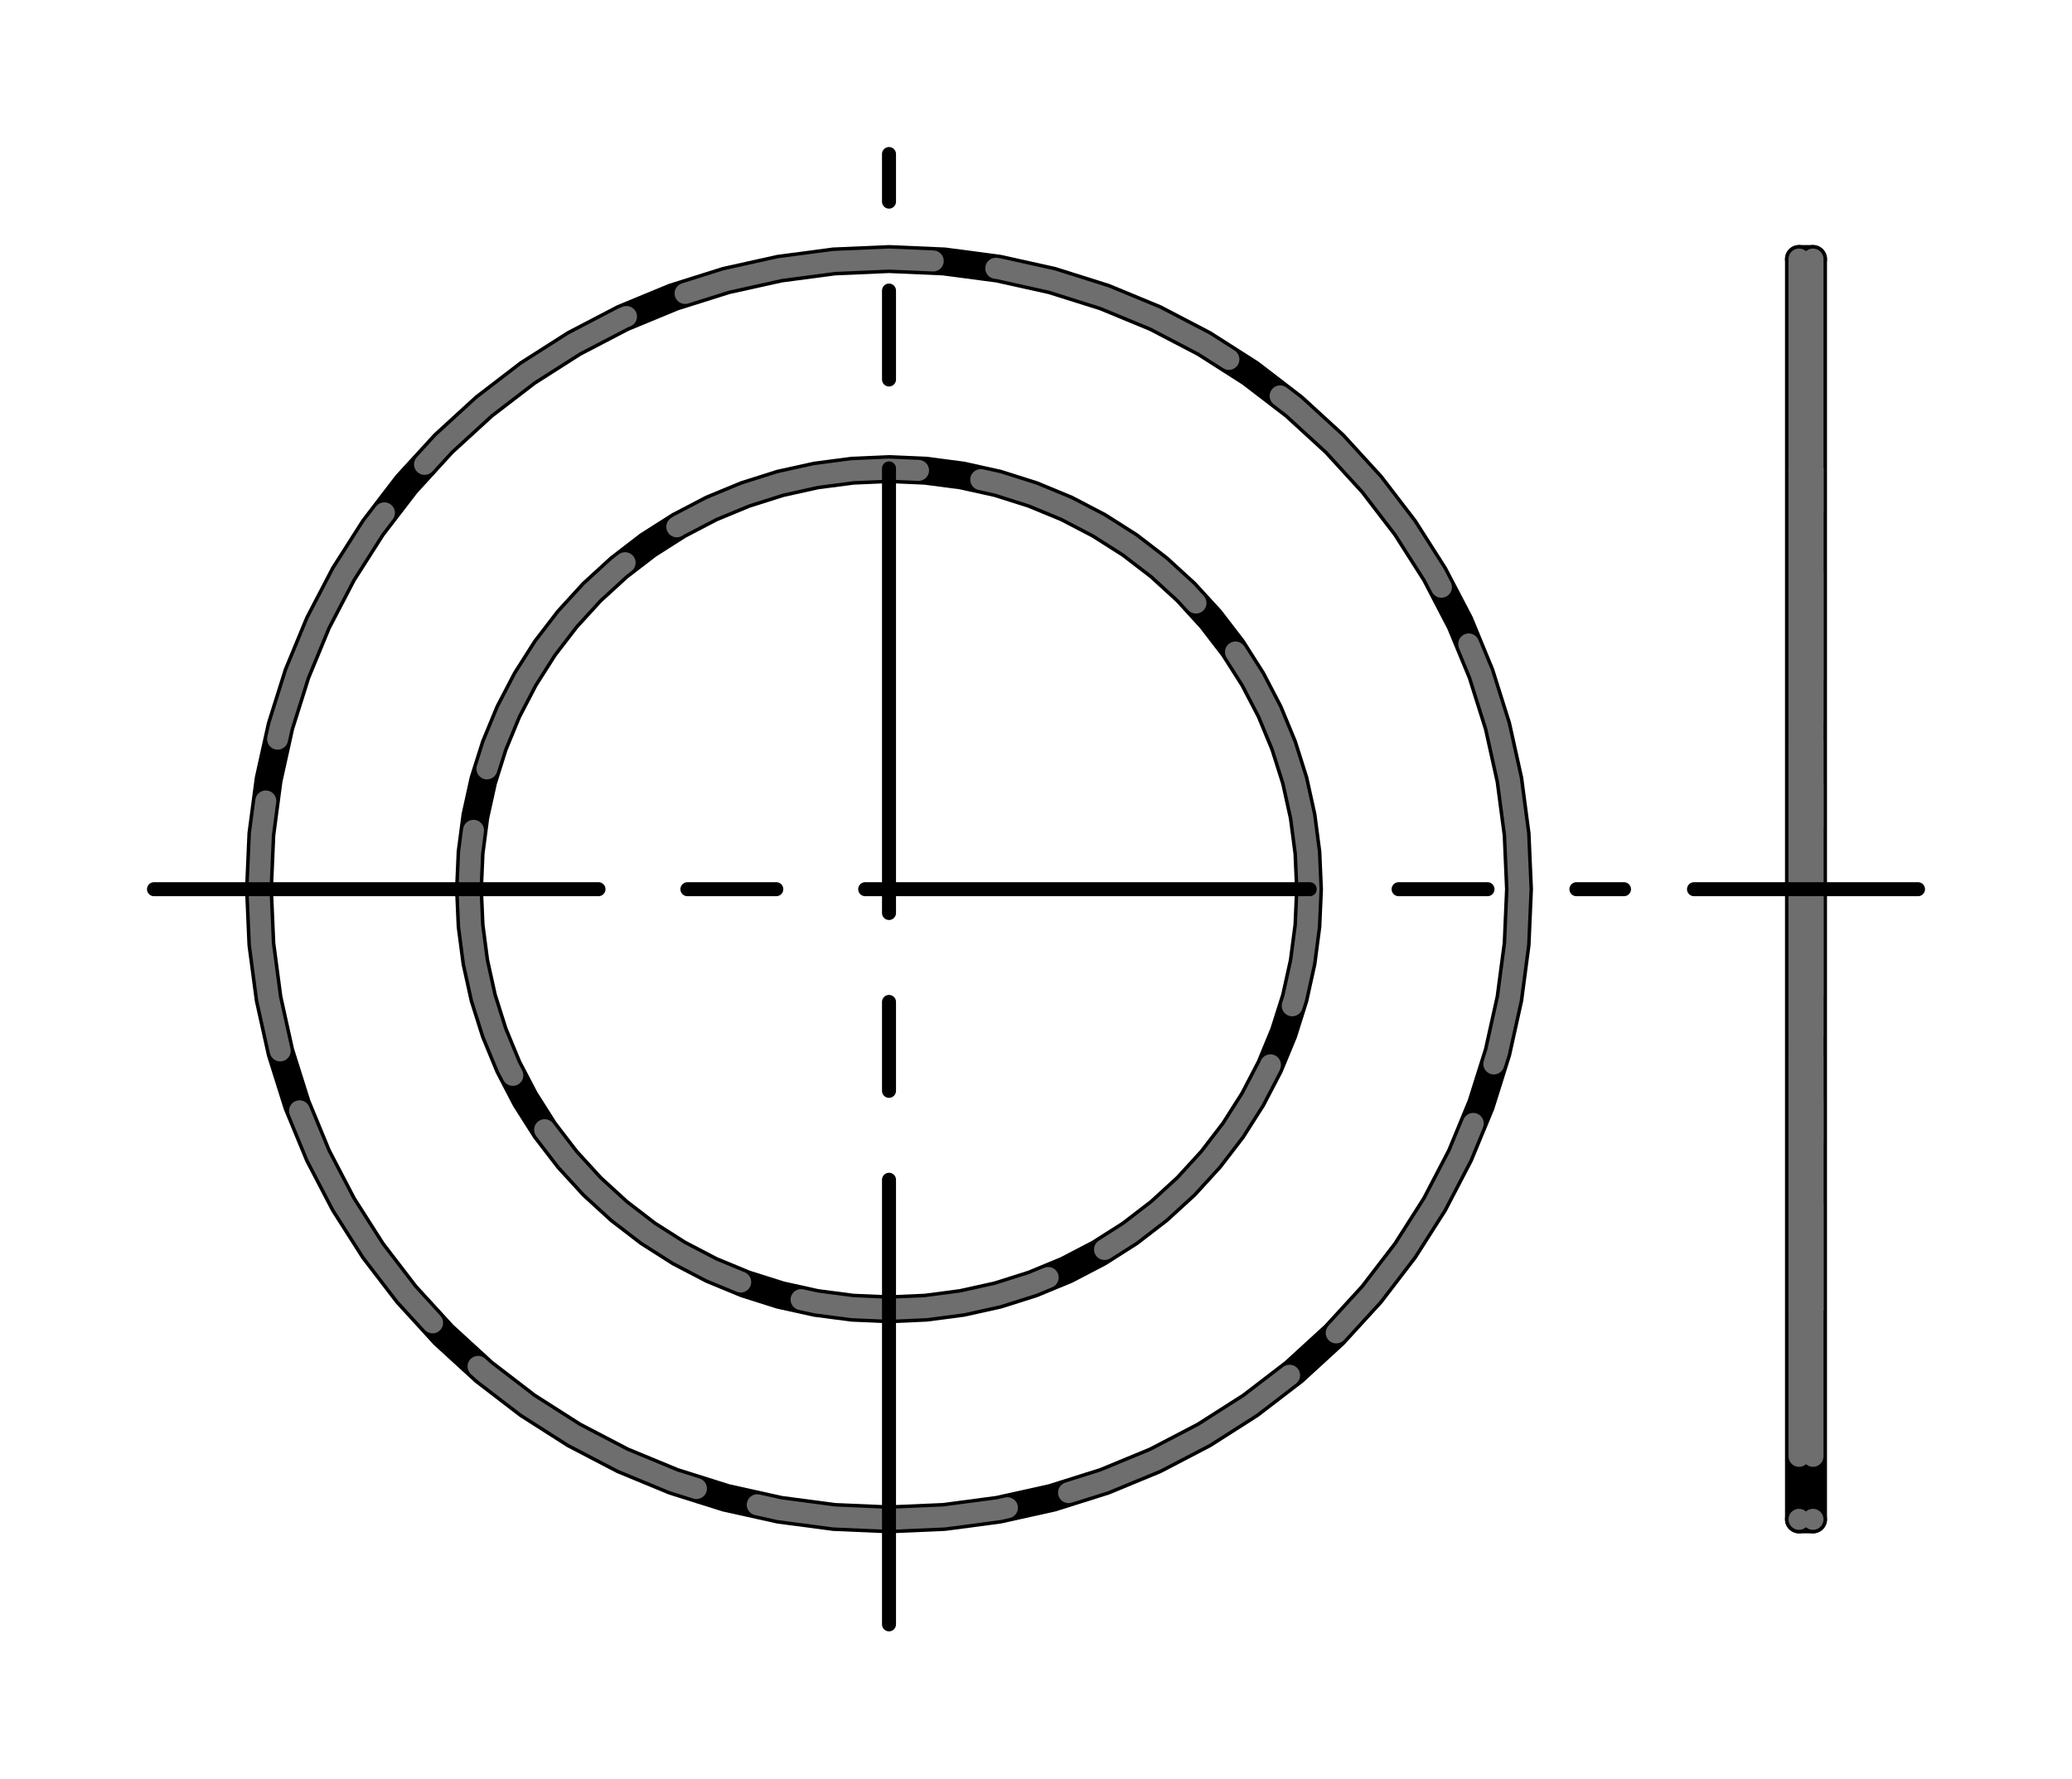
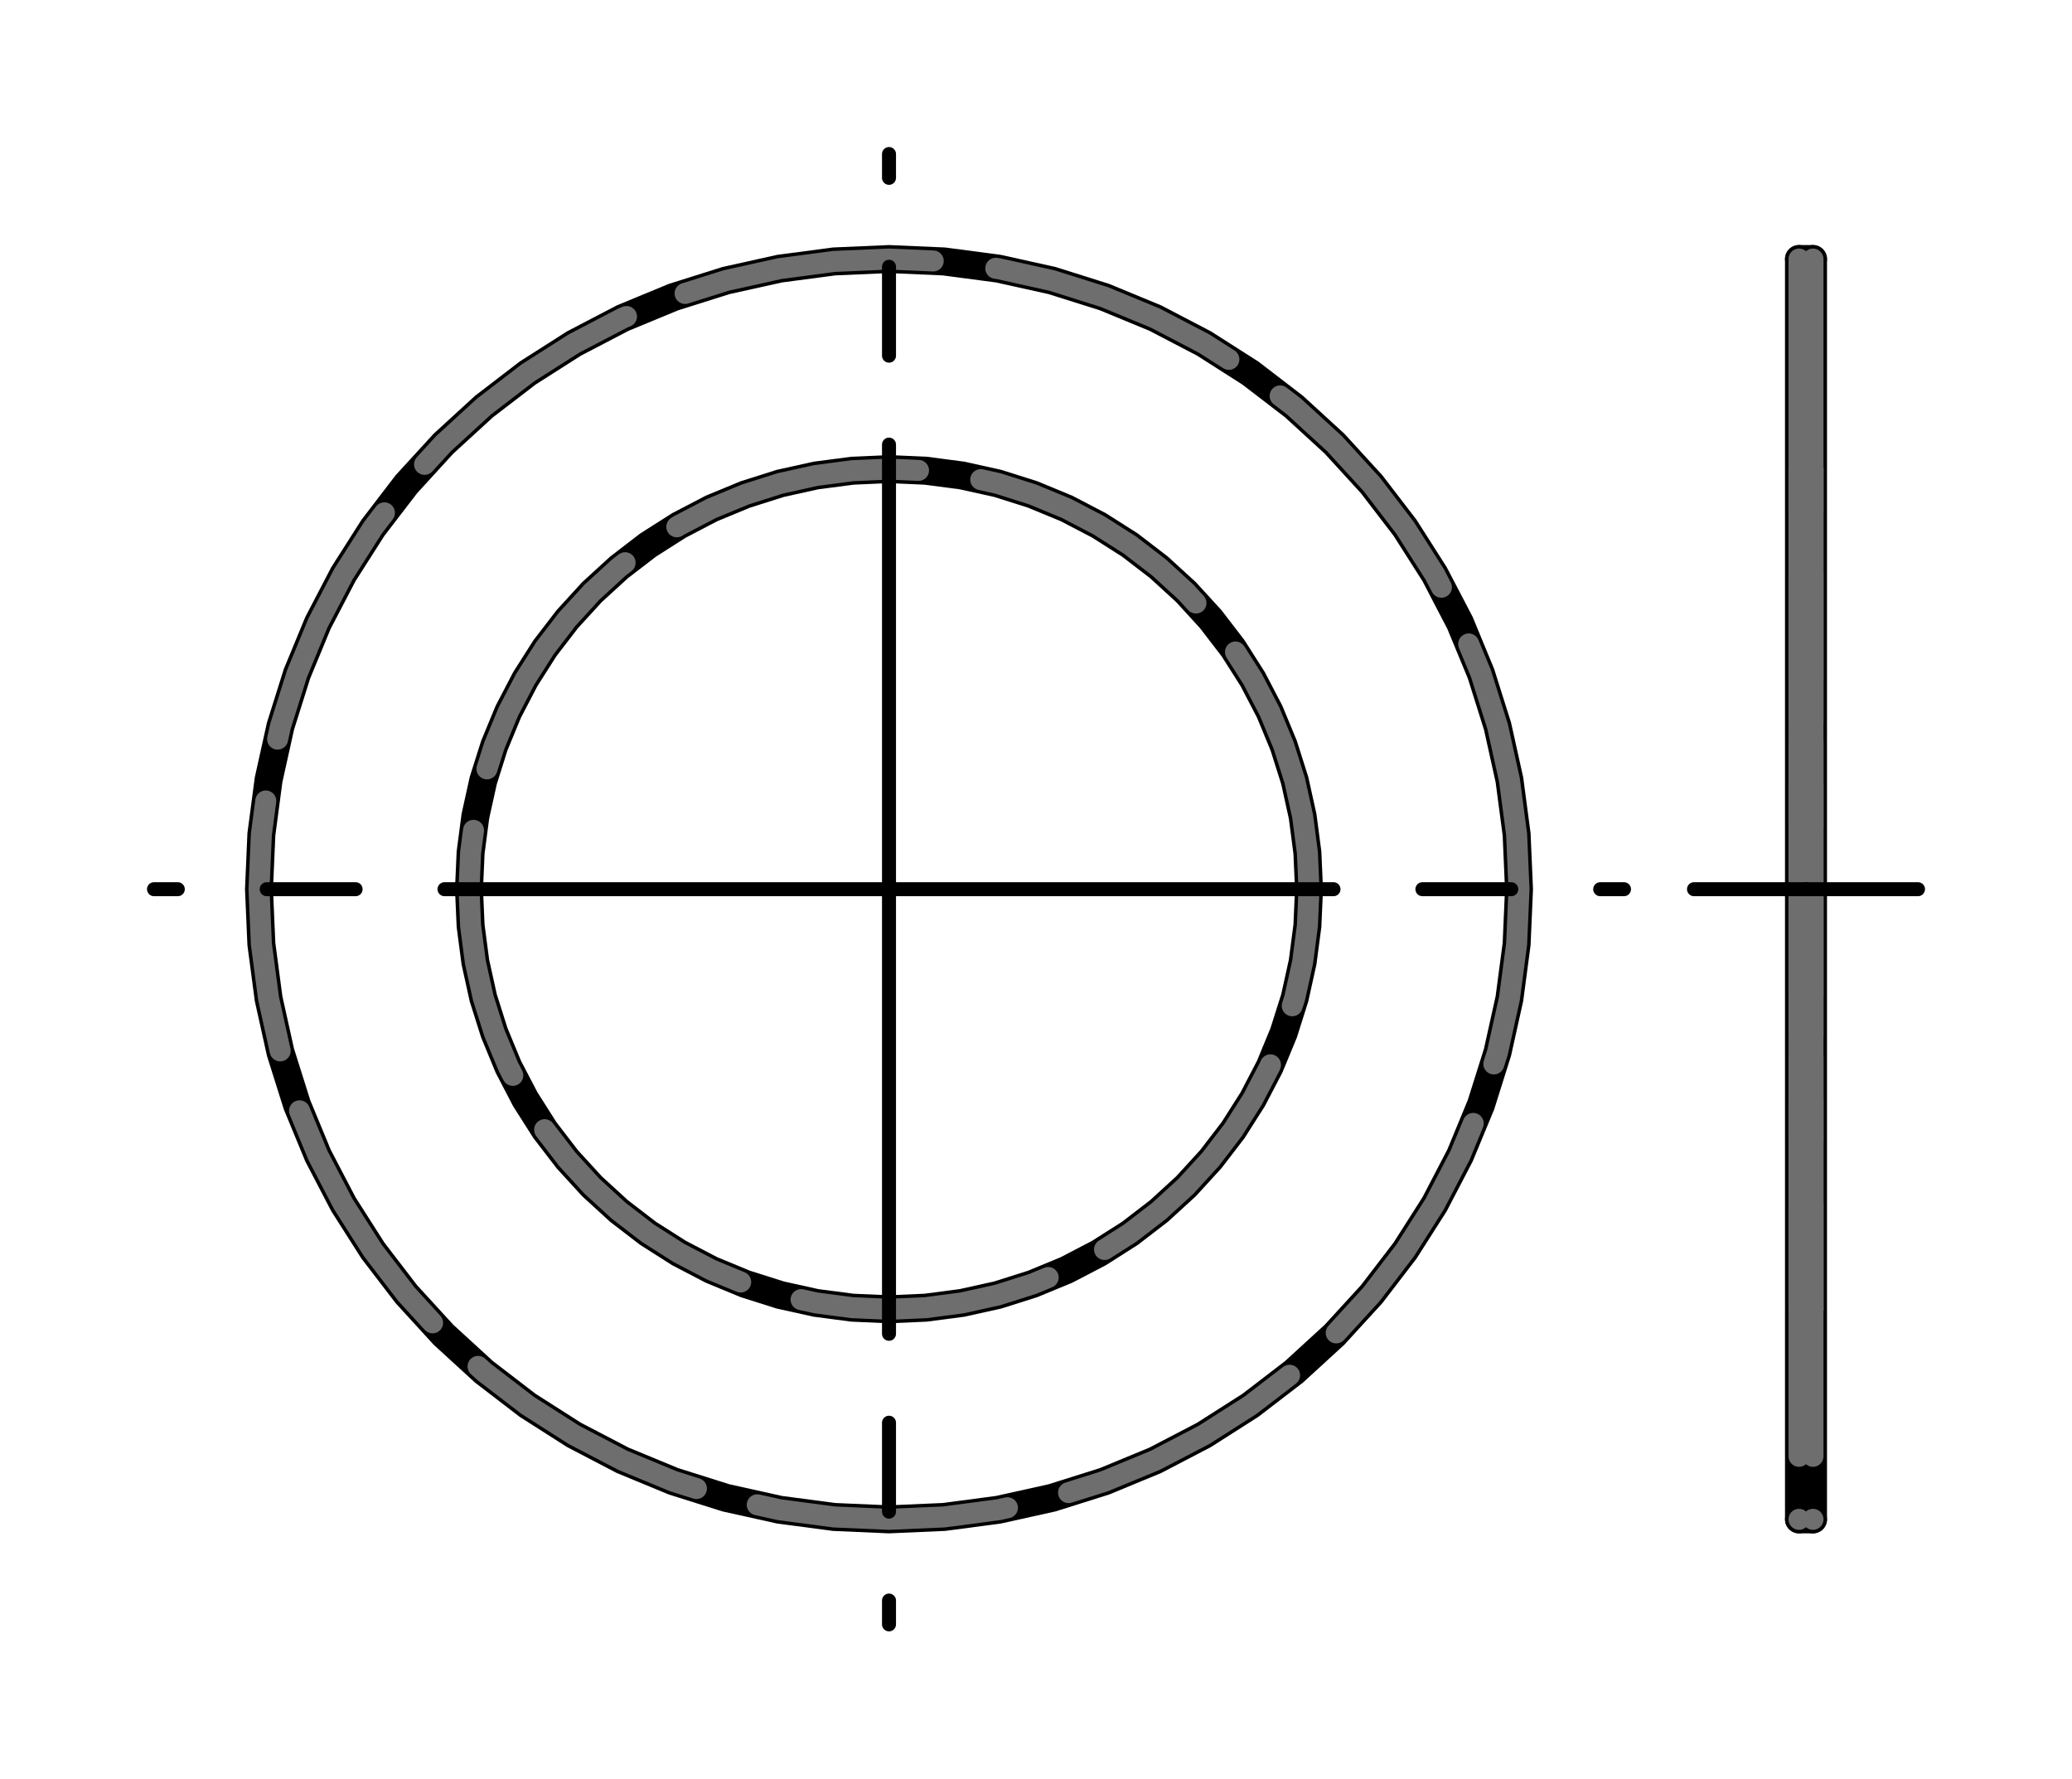
<svg xmlns="http://www.w3.org/2000/svg" width="29.6mm" height="25.4mm" viewBox="-12.7 -12.7 29.6 25.4" version="1.1">
  <g transform="scale(1,-1)" stroke-linecap="round">
    <g fill="none" stroke="rgb(0,0,0)" stroke-width="0.4" id="Visible">
      <path d="M 9.0,0.0 L 8.966,0.784 L 8.863,1.563 L 8.693,2.329 L 8.457,3.078 L 8.157,3.804 L 7.794,4.5 L 7.372,5.162 L 6.894,5.785 L 6.364,6.364 L 5.785,6.894 L 5.162,7.372 L 4.5,7.794 L 3.804,8.157 L 3.078,8.457 L 2.329,8.693 L 1.563,8.863 L 0.784,8.966 L 0.0,9.0 L -0.784,8.966 L -1.563,8.863 L -2.329,8.693 L -3.078,8.457 L -3.804,8.157 L -4.5,7.794 L -5.162,7.372 L -5.785,6.894 L -6.364,6.364 L -6.894,5.785 L -7.372,5.162 L -7.794,4.5 L -8.157,3.804 L -8.457,3.078 L -8.693,2.329 L -8.863,1.563 L -8.966,0.784 L -9.0,-0.0 L -8.966,-0.784 L -8.863,-1.563 L -8.693,-2.329 L -8.457,-3.078 L -8.157,-3.804 L -7.794,-4.5 L -7.372,-5.162 L -6.894,-5.785 L -6.364,-6.364 L -5.785,-6.894 L -5.162,-7.372 L -4.5,-7.794 L -3.804,-8.157 L -3.078,-8.457 L -2.329,-8.693 L -1.563,-8.863 L -0.784,-8.966 L -0.0,-9.0 L 0.784,-8.966 L 1.563,-8.863 L 2.329,-8.693 L 3.078,-8.457 L 3.804,-8.157 L 4.5,-7.794 L 5.162,-7.372 L 5.785,-6.894 L 6.364,-6.364 L 6.894,-5.785 L 7.372,-5.162 L 7.794,-4.5 L 8.157,-3.804 L 8.457,-3.078 L 8.693,-2.329 L 8.863,-1.563 L 8.966,-0.784 L 9.0,0.0" />
      <path d="M 6.0,0.0 L 5.977,0.523 L 5.909,1.042 L 5.796,1.553 L 5.638,2.052 L 5.438,2.536 L 5.196,3.0 L 4.915,3.442 L 4.596,3.857 L 4.243,4.243 L 3.857,4.596 L 3.442,4.915 L 3.0,5.196 L 2.536,5.438 L 2.052,5.638 L 1.553,5.796 L 1.042,5.909 L 0.523,5.977 L 0.0,6.0 L -0.523,5.977 L -1.042,5.909 L -1.553,5.796 L -2.052,5.638 L -2.536,5.438 L -3.0,5.196 L -3.442,4.915 L -3.857,4.596 L -4.243,4.243 L -4.596,3.857 L -4.915,3.442 L -5.196,3.0 L -5.438,2.536 L -5.638,2.052 L -5.796,1.553 L -5.909,1.042 L -5.977,0.523 L -6.0,-0.0 L -5.977,-0.523 L -5.909,-1.042 L -5.796,-1.553 L -5.638,-2.052 L -5.438,-2.536 L -5.196,-3.0 L -4.915,-3.442 L -4.596,-3.857 L -4.243,-4.243 L -3.857,-4.596 L -3.442,-4.915 L -3.0,-5.196 L -2.536,-5.438 L -2.052,-5.638 L -1.553,-5.796 L -1.042,-5.909 L -0.523,-5.977 L -0.0,-6.0 L 0.523,-5.977 L 1.042,-5.909 L 1.553,-5.796 L 2.052,-5.638 L 2.536,-5.438 L 3.0,-5.196 L 3.442,-4.915 L 3.857,-4.596 L 4.243,-4.243 L 4.596,-3.857 L 4.915,-3.442 L 5.196,-3.0 L 5.438,-2.536 L 5.638,-2.052 L 5.796,-1.553 L 5.909,-1.042 L 5.977,-0.523 L 6.0,0.0" />
      <path d="M 13.0,-9.0 L 13.0,-8.75 L 13.0,-8.5 L 13.0,-8.25 L 13.0,-8.0 L 13.0,-7.75 L 13.0,-7.5 L 13.0,-7.25 L 13.0,-7.0 L 13.0,-6.75 L 13.0,-6.5 L 13.0,-6.25 L 13.0,-6.0 L 13.0,-5.75 L 13.0,-5.5 L 13.0,-5.25 L 13.0,-5.0 L 13.0,-4.75 L 13.0,-4.5 L 13.0,-4.25 L 13.0,-4.0 L 13.0,-3.75 L 13.0,-3.5 L 13.0,-3.25 L 13.0,-3.0 L 13.0,-2.75 L 13.0,-2.5 L 13.0,-2.25 L 13.0,-2.0 L 13.0,-1.75 L 13.0,-1.5 L 13.0,-1.25 L 13.0,-1.0 L 13.0,-0.75 L 13.0,-0.5 L 13.0,-0.25 L 13.0,0.0 L 13.0,0.25 L 13.0,0.5 L 13.0,0.75 L 13.0,1.0 L 13.0,1.25 L 13.0,1.5 L 13.0,1.75 L 13.0,2.0 L 13.0,2.25 L 13.0,2.5 L 13.0,2.75 L 13.0,3.0 L 13.0,3.25 L 13.0,3.5 L 13.0,3.75 L 13.0,4.0 L 13.0,4.25 L 13.0,4.5 L 13.0,4.75 L 13.0,5.0 L 13.0,5.25 L 13.0,5.5 L 13.0,5.75 L 13.0,6.0 L 13.0,6.25 L 13.0,6.5 L 13.0,6.75 L 13.0,7.0 L 13.0,7.25 L 13.0,7.5 L 13.0,7.75 L 13.0,8.0 L 13.0,8.25 L 13.0,8.5 L 13.0,8.75 L 13.0,9.0" />
      <path d="M 13.2,9.0 L 13.197,9.0 L 13.194,9.0 L 13.192,9.0 L 13.189,9.0 L 13.186,9.0 L 13.183,9.0 L 13.181,9.0 L 13.178,9.0 L 13.175,9.0 L 13.172,9.0 L 13.169,9.0 L 13.167,9.0 L 13.164,9.0 L 13.161,9.0 L 13.158,9.0 L 13.156,9.0 L 13.153,9.0 L 13.15,9.0 L 13.147,9.0 L 13.144,9.0 L 13.142,9.0 L 13.139,9.0 L 13.136,9.0 L 13.133,9.0 L 13.131,9.0 L 13.128,9.0 L 13.125,9.0 L 13.122,9.0 L 13.119,9.0 L 13.117,9.0 L 13.114,9.0 L 13.111,9.0 L 13.108,9.0 L 13.106,9.0 L 13.103,9.0 L 13.1,9.0 L 13.097,9.0 L 13.094,9.0 L 13.092,9.0 L 13.089,9.0 L 13.086,9.0 L 13.083,9.0 L 13.081,9.0 L 13.078,9.0 L 13.075,9.0 L 13.072,9.0 L 13.069,9.0 L 13.067,9.0 L 13.064,9.0 L 13.061,9.0 L 13.058,9.0 L 13.056,9.0 L 13.053,9.0 L 13.05,9.0 L 13.047,9.0 L 13.044,9.0 L 13.042,9.0 L 13.039,9.0 L 13.036,9.0 L 13.033,9.0 L 13.031,9.0 L 13.028,9.0 L 13.025,9.0 L 13.022,9.0 L 13.019,9.0 L 13.017,9.0 L 13.014,9.0 L 13.011,9.0 L 13.008,9.0 L 13.006,9.0 L 13.003,9.0 L 13.0,9.0" />
      <path d="M 13.2,-9.0 L 13.2,-8.75 L 13.2,-8.5 L 13.2,-8.25 L 13.2,-8.0 L 13.2,-7.75 L 13.2,-7.5 L 13.2,-7.25 L 13.2,-7.0 L 13.2,-6.75 L 13.2,-6.5 L 13.2,-6.25 L 13.2,-6.0 L 13.2,-5.75 L 13.2,-5.5 L 13.2,-5.25 L 13.2,-5.0 L 13.2,-4.75 L 13.2,-4.5 L 13.2,-4.25 L 13.2,-4.0 L 13.2,-3.75 L 13.2,-3.5 L 13.2,-3.25 L 13.2,-3.0 L 13.2,-2.75 L 13.2,-2.5 L 13.2,-2.25 L 13.2,-2.0 L 13.2,-1.75 L 13.2,-1.5 L 13.2,-1.25 L 13.2,-1.0 L 13.2,-0.75 L 13.2,-0.5 L 13.2,-0.25 L 13.2,0.0 L 13.2,0.25 L 13.2,0.5 L 13.2,0.75 L 13.2,1.0 L 13.2,1.25 L 13.2,1.5 L 13.2,1.75 L 13.2,2.0 L 13.2,2.25 L 13.2,2.5 L 13.2,2.75 L 13.2,3.0 L 13.2,3.25 L 13.2,3.5 L 13.2,3.75 L 13.2,4.0 L 13.2,4.25 L 13.2,4.5 L 13.2,4.75 L 13.2,5.0 L 13.2,5.25 L 13.2,5.5 L 13.2,5.75 L 13.2,6.0 L 13.2,6.25 L 13.2,6.5 L 13.2,6.75 L 13.2,7.0 L 13.2,7.25 L 13.2,7.5 L 13.2,7.75 L 13.2,8.0 L 13.2,8.25 L 13.2,8.5 L 13.2,8.75 L 13.2,9.0" />
      <path d="M 13.2,-9.0 L 13.197,-9.0 L 13.194,-9.0 L 13.192,-9.0 L 13.189,-9.0 L 13.186,-9.0 L 13.183,-9.0 L 13.181,-9.0 L 13.178,-9.0 L 13.175,-9.0 L 13.172,-9.0 L 13.169,-9.0 L 13.167,-9.0 L 13.164,-9.0 L 13.161,-9.0 L 13.158,-9.0 L 13.156,-9.0 L 13.153,-9.0 L 13.15,-9.0 L 13.147,-9.0 L 13.144,-9.0 L 13.142,-9.0 L 13.139,-9.0 L 13.136,-9.0 L 13.133,-9.0 L 13.131,-9.0 L 13.128,-9.0 L 13.125,-9.0 L 13.122,-9.0 L 13.119,-9.0 L 13.117,-9.0 L 13.114,-9.0 L 13.111,-9.0 L 13.108,-9.0 L 13.106,-9.0 L 13.103,-9.0 L 13.1,-9.0 L 13.097,-9.0 L 13.094,-9.0 L 13.092,-9.0 L 13.089,-9.0 L 13.086,-9.0 L 13.083,-9.0 L 13.081,-9.0 L 13.078,-9.0 L 13.075,-9.0 L 13.072,-9.0 L 13.069,-9.0 L 13.067,-9.0 L 13.064,-9.0 L 13.061,-9.0 L 13.058,-9.0 L 13.056,-9.0 L 13.053,-9.0 L 13.05,-9.0 L 13.047,-9.0 L 13.044,-9.0 L 13.042,-9.0 L 13.039,-9.0 L 13.036,-9.0 L 13.033,-9.0 L 13.031,-9.0 L 13.028,-9.0 L 13.025,-9.0 L 13.022,-9.0 L 13.019,-9.0 L 13.017,-9.0 L 13.014,-9.0 L 13.011,-9.0 L 13.008,-9.0 L 13.006,-9.0 L 13.003,-9.0 L 13.0,-9.0" />
    </g>
    <g fill="none" stroke="rgb(110,110,110)" stroke-width="0.3" id="Hidden" stroke-dasharray="3.6 0.9">
      <path d="M 9.0,0.0 L 8.966,0.784 L 8.863,1.563 L 8.693,2.329 L 8.457,3.078 L 8.157,3.804 L 7.794,4.5 L 7.372,5.162 L 6.894,5.785 L 6.364,6.364 L 5.785,6.894 L 5.162,7.372 L 4.5,7.794 L 3.804,8.157 L 3.078,8.457 L 2.329,8.693 L 1.563,8.863 L 0.784,8.966 L 0.0,9.0 L -0.784,8.966 L -1.563,8.863 L -2.329,8.693 L -3.078,8.457 L -3.804,8.157 L -4.5,7.794 L -5.162,7.372 L -5.785,6.894 L -6.364,6.364 L -6.894,5.785 L -7.372,5.162 L -7.794,4.5 L -8.157,3.804 L -8.457,3.078 L -8.693,2.329 L -8.863,1.563 L -8.966,0.784 L -9.0,-0.0 L -8.966,-0.784 L -8.863,-1.563 L -8.693,-2.329 L -8.457,-3.078 L -8.157,-3.804 L -7.794,-4.5 L -7.372,-5.162 L -6.894,-5.785 L -6.364,-6.364 L -5.785,-6.894 L -5.162,-7.372 L -4.5,-7.794 L -3.804,-8.157 L -3.078,-8.457 L -2.329,-8.693 L -1.563,-8.863 L -0.784,-8.966 L -0.0,-9.0 L 0.784,-8.966 L 1.563,-8.863 L 2.329,-8.693 L 3.078,-8.457 L 3.804,-8.157 L 4.5,-7.794 L 5.162,-7.372 L 5.785,-6.894 L 6.364,-6.364 L 6.894,-5.785 L 7.372,-5.162 L 7.794,-4.5 L 8.157,-3.804 L 8.457,-3.078 L 8.693,-2.329 L 8.863,-1.563 L 8.966,-0.784 L 9.0,0.0" />
      <path d="M 6.0,0.0 L 5.977,0.523 L 5.909,1.042 L 5.796,1.553 L 5.638,2.052 L 5.438,2.536 L 5.196,3.0 L 4.915,3.442 L 4.596,3.857 L 4.243,4.243 L 3.857,4.596 L 3.442,4.915 L 3.0,5.196 L 2.536,5.438 L 2.052,5.638 L 1.553,5.796 L 1.042,5.909 L 0.523,5.977 L 0.0,6.0 L -0.523,5.977 L -1.042,5.909 L -1.553,5.796 L -2.052,5.638 L -2.536,5.438 L -3.0,5.196 L -3.442,4.915 L -3.857,4.596 L -4.243,4.243 L -4.596,3.857 L -4.915,3.442 L -5.196,3.0 L -5.438,2.536 L -5.638,2.052 L -5.796,1.553 L -5.909,1.042 L -5.977,0.523 L -6.0,-0.0 L -5.977,-0.523 L -5.909,-1.042 L -5.796,-1.553 L -5.638,-2.052 L -5.438,-2.536 L -5.196,-3.0 L -4.915,-3.442 L -4.596,-3.857 L -4.243,-4.243 L -3.857,-4.596 L -3.442,-4.915 L -3.0,-5.196 L -2.536,-5.438 L -2.052,-5.638 L -1.553,-5.796 L -1.042,-5.909 L -0.523,-5.977 L -0.0,-6.0 L 0.523,-5.977 L 1.042,-5.909 L 1.553,-5.796 L 2.052,-5.638 L 2.536,-5.438 L 3.0,-5.196 L 3.442,-4.915 L 3.857,-4.596 L 4.243,-4.243 L 4.596,-3.857 L 4.915,-3.442 L 5.196,-3.0 L 5.438,-2.536 L 5.638,-2.052 L 5.796,-1.553 L 5.909,-1.042 L 5.977,-0.523 L 6.0,0.0" />
      <path d="M 13.0,9.0 L 13.0,8.75 L 13.0,8.5 L 13.0,8.25 L 13.0,8.0 L 13.0,7.75 L 13.0,7.5 L 13.0,7.25 L 13.0,7.0 L 13.0,6.75 L 13.0,6.5 L 13.0,6.25 L 13.0,6.0 L 13.0,5.75 L 13.0,5.5 L 13.0,5.25 L 13.0,5.0 L 13.0,4.75 L 13.0,4.5 L 13.0,4.25 L 13.0,4.0 L 13.0,3.75 L 13.0,3.5 L 13.0,3.25 L 13.0,3.0 L 13.0,2.75 L 13.0,2.5 L 13.0,2.25 L 13.0,2.0 L 13.0,1.75 L 13.0,1.5 L 13.0,1.25 L 13.0,1.0 L 13.0,0.75 L 13.0,0.5 L 13.0,0.25 L 13.0,0.0 L 13.0,-0.25 L 13.0,-0.5 L 13.0,-0.75 L 13.0,-1.0 L 13.0,-1.25 L 13.0,-1.5 L 13.0,-1.75 L 13.0,-2.0 L 13.0,-2.25 L 13.0,-2.5 L 13.0,-2.75 L 13.0,-3.0 L 13.0,-3.25 L 13.0,-3.5 L 13.0,-3.75 L 13.0,-4.0 L 13.0,-4.25 L 13.0,-4.5 L 13.0,-4.75 L 13.0,-5.0 L 13.0,-5.25 L 13.0,-5.5 L 13.0,-5.75 L 13.0,-6.0 L 13.0,-6.25 L 13.0,-6.5 L 13.0,-6.75 L 13.0,-7.0 L 13.0,-7.25 L 13.0,-7.5 L 13.0,-7.75 L 13.0,-8.0 L 13.0,-8.25 L 13.0,-8.5 L 13.0,-8.75 L 13.0,-9.0" />
      <path d="M 13.2,9.0 L 13.2,8.75 L 13.2,8.5 L 13.2,8.25 L 13.2,8.0 L 13.2,7.75 L 13.2,7.5 L 13.2,7.25 L 13.2,7.0 L 13.2,6.75 L 13.2,6.5 L 13.2,6.25 L 13.2,6.0 L 13.2,5.75 L 13.2,5.5 L 13.2,5.25 L 13.2,5.0 L 13.2,4.75 L 13.2,4.5 L 13.2,4.25 L 13.2,4.0 L 13.2,3.75 L 13.2,3.5 L 13.2,3.25 L 13.2,3.0 L 13.2,2.75 L 13.2,2.5 L 13.2,2.25 L 13.2,2.0 L 13.2,1.75 L 13.2,1.5 L 13.2,1.25 L 13.2,1.0 L 13.2,0.75 L 13.2,0.5 L 13.2,0.25 L 13.2,0.0 L 13.2,-0.25 L 13.2,-0.5 L 13.2,-0.75 L 13.2,-1.0 L 13.2,-1.25 L 13.2,-1.5 L 13.2,-1.75 L 13.2,-2.0 L 13.2,-2.25 L 13.2,-2.5 L 13.2,-2.75 L 13.2,-3.0 L 13.2,-3.25 L 13.2,-3.5 L 13.2,-3.75 L 13.2,-4.0 L 13.2,-4.25 L 13.2,-4.5 L 13.2,-4.75 L 13.2,-5.0 L 13.2,-5.25 L 13.2,-5.5 L 13.2,-5.75 L 13.2,-6.0 L 13.2,-6.25 L 13.2,-6.5 L 13.2,-6.75 L 13.2,-7.0 L 13.2,-7.25 L 13.2,-7.5 L 13.2,-7.75 L 13.2,-8.0 L 13.2,-8.25 L 13.2,-8.5 L 13.2,-8.75 L 13.2,-9.0" />
      <path d="M 13.0,6.0 L 13.0,5.833 L 13.0,5.667 L 13.0,5.5 L 13.0,5.333 L 13.0,5.167 L 13.0,5.0 L 13.0,4.833 L 13.0,4.667 L 13.0,4.5 L 13.0,4.333 L 13.0,4.167 L 13.0,4.0 L 13.0,3.833 L 13.0,3.667 L 13.0,3.5 L 13.0,3.333 L 13.0,3.167 L 13.0,3.0 L 13.0,2.833 L 13.0,2.667 L 13.0,2.5 L 13.0,2.333 L 13.0,2.167 L 13.0,2.0 L 13.0,1.833 L 13.0,1.667 L 13.0,1.5 L 13.0,1.333 L 13.0,1.167 L 13.0,1.0 L 13.0,0.833 L 13.0,0.667 L 13.0,0.5 L 13.0,0.333 L 13.0,0.167 L 13.0,0.0 L 13.0,-0.167 L 13.0,-0.333 L 13.0,-0.5 L 13.0,-0.667 L 13.0,-0.833 L 13.0,-1.0 L 13.0,-1.167 L 13.0,-1.333 L 13.0,-1.5 L 13.0,-1.667 L 13.0,-1.833 L 13.0,-2.0 L 13.0,-2.167 L 13.0,-2.333 L 13.0,-2.5 L 13.0,-2.667 L 13.0,-2.833 L 13.0,-3.0 L 13.0,-3.167 L 13.0,-3.333 L 13.0,-3.5 L 13.0,-3.667 L 13.0,-3.833 L 13.0,-4.0 L 13.0,-4.167 L 13.0,-4.333 L 13.0,-4.5 L 13.0,-4.667 L 13.0,-4.833 L 13.0,-5.0 L 13.0,-5.167 L 13.0,-5.333 L 13.0,-5.5 L 13.0,-5.667 L 13.0,-5.833 L 13.0,-6.0" />
      <path d="M 13.0,-6.0 L 13.0,-5.833 L 13.0,-5.667 L 13.0,-5.5 L 13.0,-5.333 L 13.0,-5.167 L 13.0,-5.0 L 13.0,-4.833 L 13.0,-4.667 L 13.0,-4.5 L 13.0,-4.333 L 13.0,-4.167 L 13.0,-4.0 L 13.0,-3.833 L 13.0,-3.667 L 13.0,-3.5 L 13.0,-3.333 L 13.0,-3.167 L 13.0,-3.0 L 13.0,-2.833 L 13.0,-2.667 L 13.0,-2.5 L 13.0,-2.333 L 13.0,-2.167 L 13.0,-2.0 L 13.0,-1.833 L 13.0,-1.667 L 13.0,-1.5 L 13.0,-1.333 L 13.0,-1.167 L 13.0,-1.0 L 13.0,-0.833 L 13.0,-0.667 L 13.0,-0.5 L 13.0,-0.333 L 13.0,-0.167 L 13.0,0.0 L 13.0,0.167 L 13.0,0.333 L 13.0,0.5 L 13.0,0.667 L 13.0,0.833 L 13.0,1.0 L 13.0,1.167 L 13.0,1.333 L 13.0,1.5 L 13.0,1.667 L 13.0,1.833 L 13.0,2.0 L 13.0,2.167 L 13.0,2.333 L 13.0,2.5 L 13.0,2.667 L 13.0,2.833 L 13.0,3.0 L 13.0,3.167 L 13.0,3.333 L 13.0,3.5 L 13.0,3.667 L 13.0,3.833 L 13.0,4.0 L 13.0,4.167 L 13.0,4.333 L 13.0,4.5 L 13.0,4.667 L 13.0,4.833 L 13.0,5.0 L 13.0,5.167 L 13.0,5.333 L 13.0,5.5 L 13.0,5.667 L 13.0,5.833 L 13.0,6.0" />
      <path d="M 13.2,6.0 L 13.2,5.833 L 13.2,5.667 L 13.2,5.5 L 13.2,5.333 L 13.2,5.167 L 13.2,5.0 L 13.2,4.833 L 13.2,4.667 L 13.2,4.5 L 13.2,4.333 L 13.2,4.167 L 13.2,4.0 L 13.2,3.833 L 13.2,3.667 L 13.2,3.5 L 13.2,3.333 L 13.2,3.167 L 13.2,3.0 L 13.2,2.833 L 13.2,2.667 L 13.2,2.5 L 13.2,2.333 L 13.2,2.167 L 13.2,2.0 L 13.2,1.833 L 13.2,1.667 L 13.2,1.5 L 13.2,1.333 L 13.2,1.167 L 13.2,1.0 L 13.2,0.833 L 13.2,0.667 L 13.2,0.5 L 13.2,0.333 L 13.2,0.167 L 13.2,0.0 L 13.2,-0.167 L 13.2,-0.333 L 13.2,-0.5 L 13.2,-0.667 L 13.2,-0.833 L 13.2,-1.0 L 13.2,-1.167 L 13.2,-1.333 L 13.2,-1.5 L 13.2,-1.667 L 13.2,-1.833 L 13.2,-2.0 L 13.2,-2.167 L 13.2,-2.333 L 13.2,-2.5 L 13.2,-2.667 L 13.2,-2.833 L 13.2,-3.0 L 13.2,-3.167 L 13.2,-3.333 L 13.2,-3.5 L 13.2,-3.667 L 13.2,-3.833 L 13.2,-4.0 L 13.2,-4.167 L 13.2,-4.333 L 13.2,-4.5 L 13.2,-4.667 L 13.2,-4.833 L 13.2,-5.0 L 13.2,-5.167 L 13.2,-5.333 L 13.2,-5.5 L 13.2,-5.667 L 13.2,-5.833 L 13.2,-6.0" />
      <path d="M 13.2,-6.0 L 13.2,-5.833 L 13.2,-5.667 L 13.2,-5.5 L 13.2,-5.333 L 13.2,-5.167 L 13.2,-5.0 L 13.2,-4.833 L 13.2,-4.667 L 13.2,-4.5 L 13.2,-4.333 L 13.2,-4.167 L 13.2,-4.0 L 13.2,-3.833 L 13.2,-3.667 L 13.2,-3.5 L 13.2,-3.333 L 13.2,-3.167 L 13.2,-3.0 L 13.2,-2.833 L 13.2,-2.667 L 13.2,-2.5 L 13.2,-2.333 L 13.2,-2.167 L 13.2,-2.0 L 13.2,-1.833 L 13.2,-1.667 L 13.2,-1.5 L 13.2,-1.333 L 13.2,-1.167 L 13.2,-1.0 L 13.2,-0.833 L 13.2,-0.667 L 13.2,-0.5 L 13.2,-0.333 L 13.2,-0.167 L 13.2,0.0 L 13.2,0.167 L 13.2,0.333 L 13.2,0.5 L 13.2,0.667 L 13.2,0.833 L 13.2,1.0 L 13.2,1.167 L 13.2,1.333 L 13.2,1.5 L 13.2,1.667 L 13.2,1.833 L 13.2,2.0 L 13.2,2.167 L 13.2,2.333 L 13.2,2.5 L 13.2,2.667 L 13.2,2.833 L 13.2,3.0 L 13.2,3.167 L 13.2,3.333 L 13.2,3.5 L 13.2,3.667 L 13.2,3.833 L 13.2,4.0 L 13.2,4.167 L 13.2,4.333 L 13.2,4.5 L 13.2,4.667 L 13.2,4.833 L 13.2,5.0 L 13.2,5.167 L 13.2,5.333 L 13.2,5.5 L 13.2,5.667 L 13.2,5.833 L 13.2,6.0" />
      <path d="M 13.2,6.0 L 13.197,6.0 L 13.194,6.0 L 13.192,6.0 L 13.189,6.0 L 13.186,6.0 L 13.183,6.0 L 13.181,6.0 L 13.178,6.0 L 13.175,6.0 L 13.172,6.0 L 13.169,6.0 L 13.167,6.0 L 13.164,6.0 L 13.161,6.0 L 13.158,6.0 L 13.156,6.0 L 13.153,6.0 L 13.15,6.0 L 13.147,6.0 L 13.144,6.0 L 13.142,6.0 L 13.139,6.0 L 13.136,6.0 L 13.133,6.0 L 13.131,6.0 L 13.128,6.0 L 13.125,6.0 L 13.122,6.0 L 13.119,6.0 L 13.117,6.0 L 13.114,6.0 L 13.111,6.0 L 13.108,6.0 L 13.106,6.0 L 13.103,6.0 L 13.1,6.0 L 13.097,6.0 L 13.094,6.0 L 13.092,6.0 L 13.089,6.0 L 13.086,6.0 L 13.083,6.0 L 13.081,6.0 L 13.078,6.0 L 13.075,6.0 L 13.072,6.0 L 13.069,6.0 L 13.067,6.0 L 13.064,6.0 L 13.061,6.0 L 13.058,6.0 L 13.056,6.0 L 13.053,6.0 L 13.05,6.0 L 13.047,6.0 L 13.044,6.0 L 13.042,6.0 L 13.039,6.0 L 13.036,6.0 L 13.033,6.0 L 13.031,6.0 L 13.028,6.0 L 13.025,6.0 L 13.022,6.0 L 13.019,6.0 L 13.017,6.0 L 13.014,6.0 L 13.011,6.0 L 13.008,6.0 L 13.006,6.0 L 13.003,6.0 L 13.0,6.0" />
      <path d="M 13.2,-6.0 L 13.197,-6.0 L 13.194,-6.0 L 13.192,-6.0 L 13.189,-6.0 L 13.186,-6.0 L 13.183,-6.0 L 13.181,-6.0 L 13.178,-6.0 L 13.175,-6.0 L 13.172,-6.0 L 13.169,-6.0 L 13.167,-6.0 L 13.164,-6.0 L 13.161,-6.0 L 13.158,-6.0 L 13.156,-6.0 L 13.153,-6.0 L 13.15,-6.0 L 13.147,-6.0 L 13.144,-6.0 L 13.142,-6.0 L 13.139,-6.0 L 13.136,-6.0 L 13.133,-6.0 L 13.131,-6.0 L 13.128,-6.0 L 13.125,-6.0 L 13.122,-6.0 L 13.119,-6.0 L 13.117,-6.0 L 13.114,-6.0 L 13.111,-6.0 L 13.108,-6.0 L 13.106,-6.0 L 13.103,-6.0 L 13.1,-6.0 L 13.097,-6.0 L 13.094,-6.0 L 13.092,-6.0 L 13.089,-6.0 L 13.086,-6.0 L 13.083,-6.0 L 13.081,-6.0 L 13.078,-6.0 L 13.075,-6.0 L 13.072,-6.0 L 13.069,-6.0 L 13.067,-6.0 L 13.064,-6.0 L 13.061,-6.0 L 13.058,-6.0 L 13.056,-6.0 L 13.053,-6.0 L 13.05,-6.0 L 13.047,-6.0 L 13.044,-6.0 L 13.042,-6.0 L 13.039,-6.0 L 13.036,-6.0 L 13.033,-6.0 L 13.031,-6.0 L 13.028,-6.0 L 13.025,-6.0 L 13.022,-6.0 L 13.019,-6.0 L 13.017,-6.0 L 13.014,-6.0 L 13.011,-6.0 L 13.008,-6.0 L 13.006,-6.0 L 13.003,-6.0 L 13.0,-6.0" />
    </g>
    <g fill="none" stroke="rgb(0,0,0)" stroke-width="0.2" id="Center" stroke-dasharray="6.35 1.27 1.27 1.27">
-       <line x1="-10.5" y1="0.0" x2="10.5" y2="0.0" />
-       <line x1="-0.0" y1="-10.5" x2="-0.0" y2="10.5" />
-       <line x1="11.5" y1="0.0" x2="14.7" y2="0.0" />
+       <line x1="-0.0" y1="0.0" x2="-10.5" y2="0.0" />
+       <line x1="-0.0" y1="0.0" x2="10.5" y2="0.0" />
+       <line x1="-0.0" y1="0.0" x2="-0.0" y2="-10.5" />
+       <line x1="-0.0" y1="0.0" x2="-0.0" y2="10.5" />
+       <line x1="13.1" y1="0.0" x2="11.5" y2="0.0" />
+       <line x1="13.1" y1="0.0" x2="14.7" y2="0.0" />
    </g>
  </g>
</svg>
